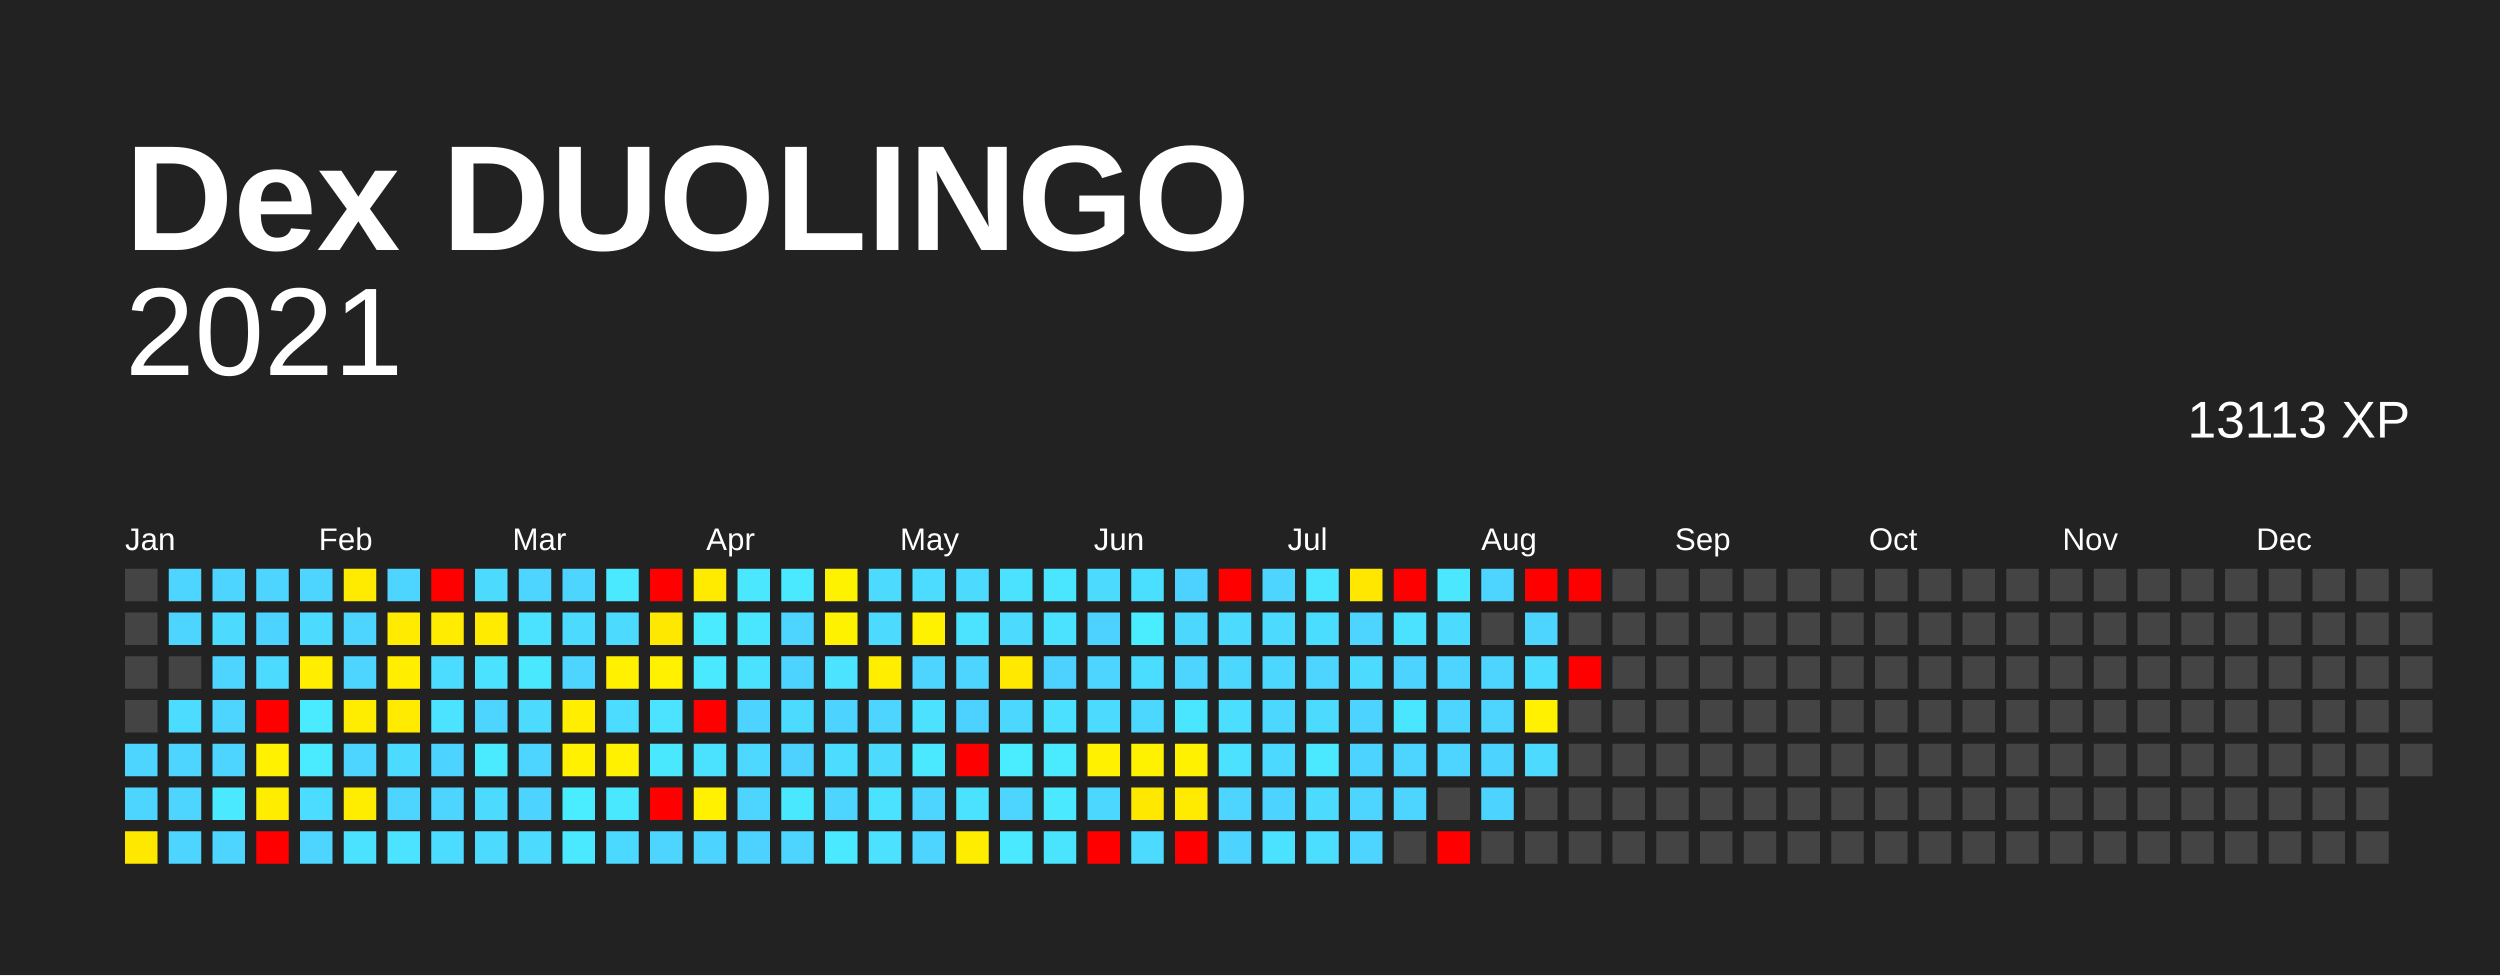
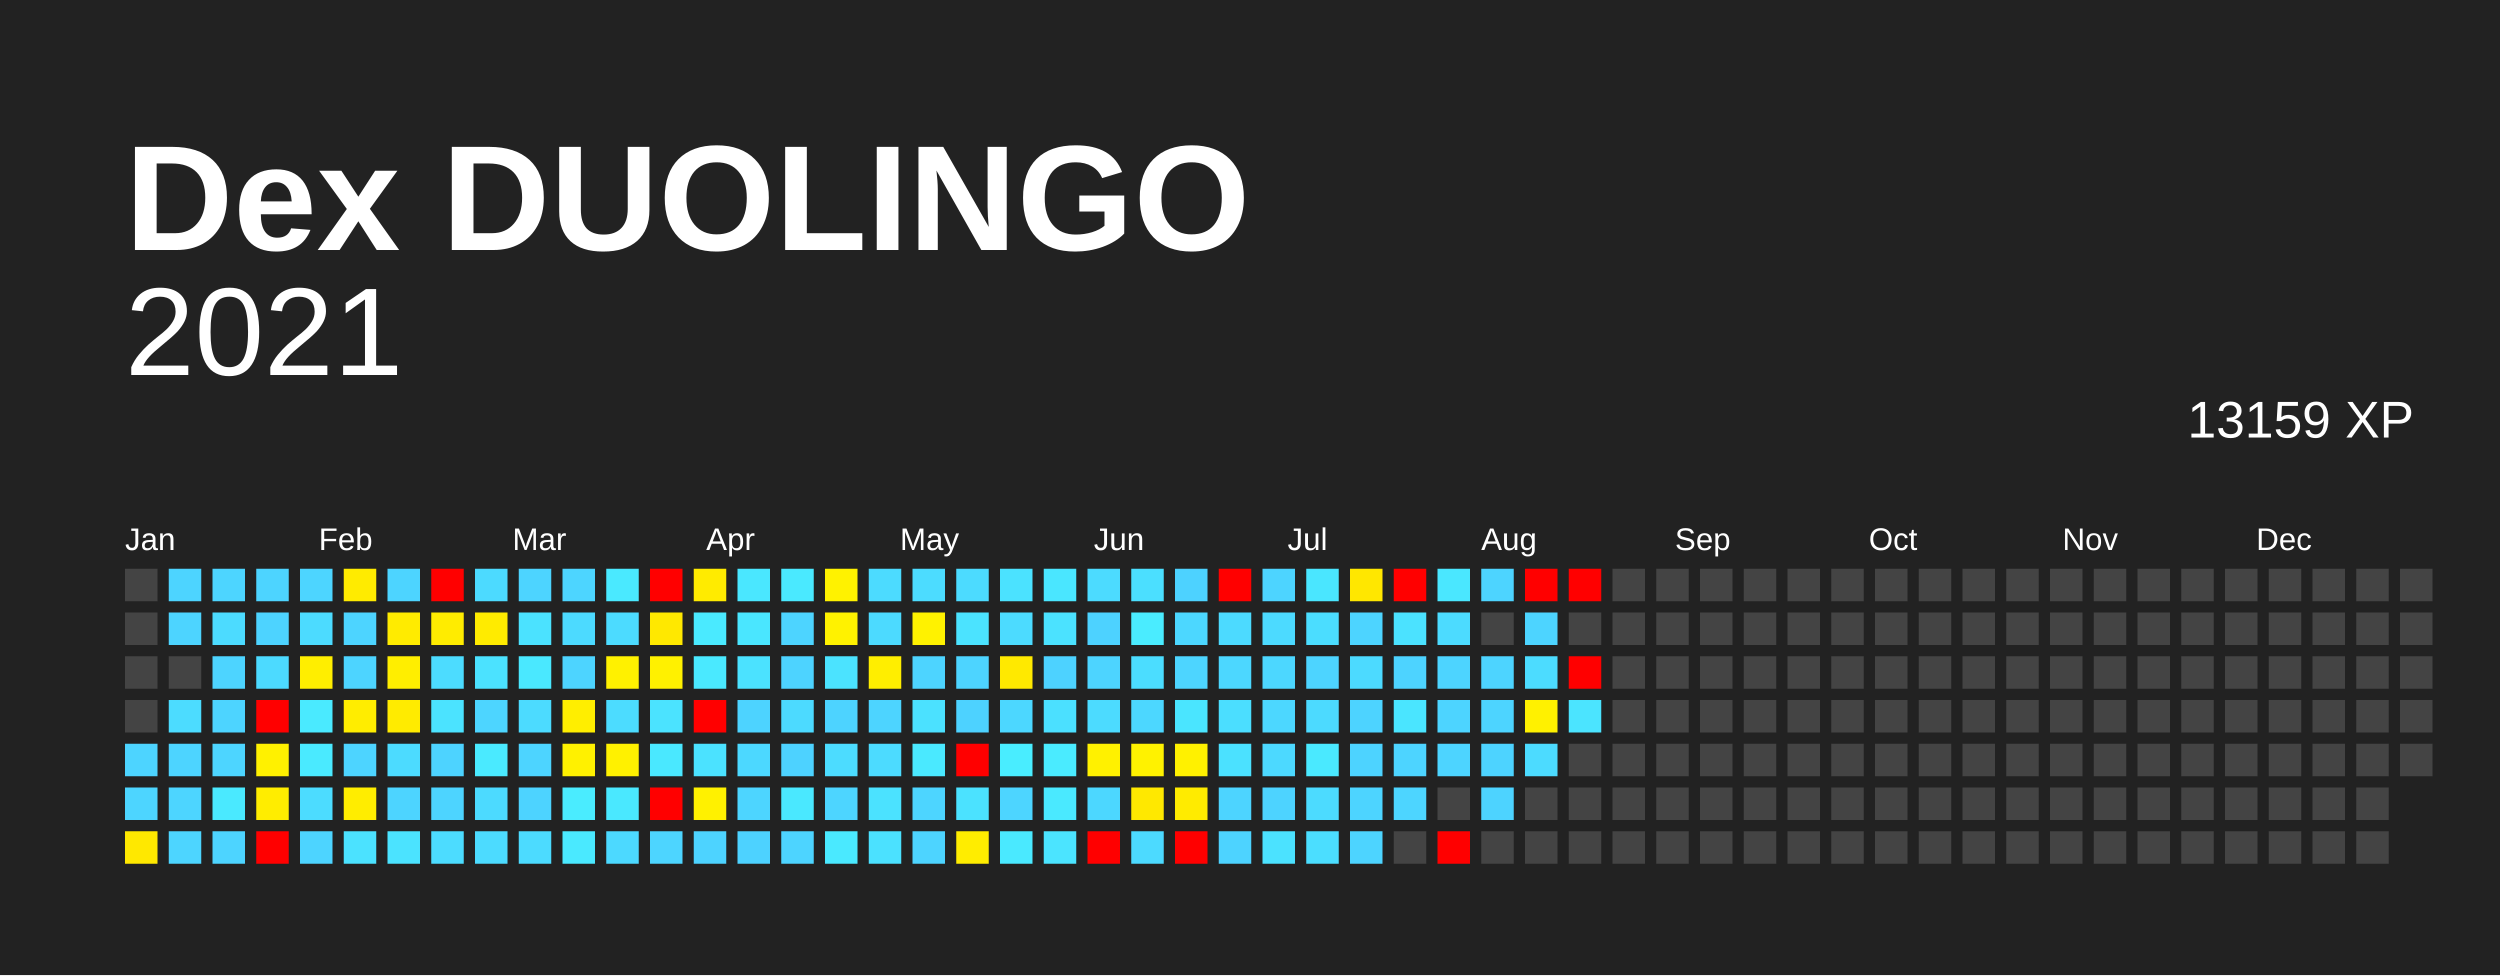
<svg xmlns="http://www.w3.org/2000/svg" baseProfile="full" height="78mm" version="1.1" viewBox="0,0,200,78" width="200mm">
  <defs />
  <rect fill="#222222" height="78" width="200" x="0" y="0" />
  <text fill="#FFFFFF" style="font-size:12px; font-family:Arial; font-weight:bold;" x="10" y="20">Dex DUOLINGO</text>
  <text alignment-baseline="hanging" fill="#FFFFFF" style="font-size:10.0px; font-family:Arial;" x="10" y="30">2021</text>
-   <text alignment-baseline="hanging" fill="#FFFFFF" style="font-size:4.125px; font-family:Arial;" x="175" y="35">13113 XP</text>
+   <text alignment-baseline="hanging" fill="#FFFFFF" style="font-size:4.125px; font-family:Arial;" x="175" y="35">13159 XP</text>
  <text fill="#FFFFFF" style="font-size:2.5px; font-family:Arial" x="10.0" y="44">Jan</text>
  <text fill="#FFFFFF" style="font-size:2.5px; font-family:Arial" x="25.5" y="44">Feb</text>
  <text fill="#FFFFFF" style="font-size:2.5px; font-family:Arial" x="41.0" y="44">Mar</text>
  <text fill="#FFFFFF" style="font-size:2.5px; font-family:Arial" x="56.5" y="44">Apr</text>
  <text fill="#FFFFFF" style="font-size:2.5px; font-family:Arial" x="72.0" y="44">May</text>
  <text fill="#FFFFFF" style="font-size:2.5px; font-family:Arial" x="87.5" y="44">Jun</text>
  <text fill="#FFFFFF" style="font-size:2.5px; font-family:Arial" x="103.0" y="44">Jul</text>
  <text fill="#FFFFFF" style="font-size:2.5px; font-family:Arial" x="118.5" y="44">Aug</text>
  <text fill="#FFFFFF" style="font-size:2.5px; font-family:Arial" x="134.0" y="44">Sep</text>
  <text fill="#FFFFFF" style="font-size:2.5px; font-family:Arial" x="149.5" y="44">Oct</text>
  <text fill="#FFFFFF" style="font-size:2.5px; font-family:Arial" x="165.0" y="44">Nov</text>
  <text fill="#FFFFFF" style="font-size:2.5px; font-family:Arial" x="180.5" y="44">Dec</text>
  <rect fill="#444444" height="2.6" width="2.6" x="10.0" y="45.5" />
  <rect fill="#444444" height="2.6" width="2.6" x="10.0" y="49.0" />
  <rect fill="#444444" height="2.6" width="2.6" x="10.0" y="52.5" />
  <rect fill="#444444" height="2.6" width="2.6" x="10.0" y="56.0" />
  <rect fill="#4dd4ff" height="2.6" width="2.6" x="10.0" y="59.5" />
  <rect fill="#4dd5ff" height="2.6" width="2.6" x="10.0" y="63.0" />
  <rect fill="#ffe800" height="2.6" width="2.6" x="10.0" y="66.5" />
  <rect fill="#4dd4ff" height="2.6" width="2.6" x="13.5" y="45.5" />
  <rect fill="#4dd4ff" height="2.6" width="2.6" x="13.5" y="49.0" />
  <rect fill="#444444" height="2.6" width="2.6" x="13.5" y="52.5" />
  <rect fill="#4cdcff" height="2.6" width="2.6" x="13.5" y="56.0" />
  <rect fill="#4dd4ff" height="2.6" width="2.6" x="13.5" y="59.5" />
  <rect fill="#4dd5ff" height="2.6" width="2.6" x="13.5" y="63.0" />
  <rect fill="#4dd5ff" height="2.6" width="2.6" x="13.5" y="66.5" />
  <rect fill="#4dd5ff" height="2.6" width="2.6" x="17.0" y="45.5" />
  <rect fill="#4cdbff" height="2.6" width="2.6" x="17.0" y="49.0" />
  <rect fill="#4dd4ff" height="2.6" width="2.6" x="17.0" y="52.5" />
  <rect fill="#4dd4ff" height="2.6" width="2.6" x="17.0" y="56.0" />
  <rect fill="#4dd5ff" height="2.6" width="2.6" x="17.0" y="59.5" />
  <rect fill="#4ae9ff" height="2.6" width="2.6" x="17.0" y="63.0" />
  <rect fill="#4dd4ff" height="2.6" width="2.6" x="17.0" y="66.5" />
  <rect fill="#4dd4ff" height="2.6" width="2.6" x="20.5" y="45.5" />
  <rect fill="#4dd3ff" height="2.6" width="2.6" x="20.5" y="49.0" />
  <rect fill="#4cdaff" height="2.6" width="2.6" x="20.5" y="52.5" />
  <rect fill="red" height="2.6" width="2.6" x="20.5" y="56.0" />
  <rect fill="#fff100" height="2.6" width="2.6" x="20.5" y="59.5" />
  <rect fill="#ffed00" height="2.6" width="2.6" x="20.5" y="63.0" />
  <rect fill="red" height="2.6" width="2.6" x="20.5" y="66.5" />
  <rect fill="#4dd5ff" height="2.6" width="2.6" x="24.0" y="45.5" />
  <rect fill="#4cdbff" height="2.6" width="2.6" x="24.0" y="49.0" />
  <rect fill="#ffee00" height="2.6" width="2.6" x="24.0" y="52.5" />
  <rect fill="#4aeaff" height="2.6" width="2.6" x="24.0" y="56.0" />
  <rect fill="#4aeaff" height="2.6" width="2.6" x="24.0" y="59.5" />
  <rect fill="#4cdcff" height="2.6" width="2.6" x="24.0" y="63.0" />
  <rect fill="#4dd4ff" height="2.6" width="2.6" x="24.0" y="66.5" />
  <rect fill="#ffeb00" height="2.6" width="2.6" x="27.5" y="45.5" />
  <rect fill="#4dd4ff" height="2.6" width="2.6" x="27.5" y="49.0" />
  <rect fill="#4dd4ff" height="2.6" width="2.6" x="27.5" y="52.5" />
  <rect fill="#ffed00" height="2.6" width="2.6" x="27.5" y="56.0" />
  <rect fill="#4dd4ff" height="2.6" width="2.6" x="27.5" y="59.5" />
  <rect fill="#ffed00" height="2.6" width="2.6" x="27.5" y="63.0" />
  <rect fill="#4be2ff" height="2.6" width="2.6" x="27.5" y="66.5" />
  <rect fill="#4dd4ff" height="2.6" width="2.6" x="31.0" y="45.5" />
  <rect fill="#ffeb00" height="2.6" width="2.6" x="31.0" y="49.0" />
  <rect fill="#ffee00" height="2.6" width="2.6" x="31.0" y="52.5" />
  <rect fill="#ffeb00" height="2.6" width="2.6" x="31.0" y="56.0" />
  <rect fill="#4cdbff" height="2.6" width="2.6" x="31.0" y="59.5" />
  <rect fill="#4dd4ff" height="2.6" width="2.6" x="31.0" y="63.0" />
  <rect fill="#4be3ff" height="2.6" width="2.6" x="31.0" y="66.5" />
  <rect fill="red" height="2.6" width="2.6" x="34.5" y="45.5" />
  <rect fill="#ffec00" height="2.6" width="2.6" x="34.5" y="49.0" />
  <rect fill="#4cdcff" height="2.6" width="2.6" x="34.5" y="52.5" />
  <rect fill="#4be3ff" height="2.6" width="2.6" x="34.5" y="56.0" />
  <rect fill="#4dd3ff" height="2.6" width="2.6" x="34.5" y="59.5" />
  <rect fill="#4dd4ff" height="2.6" width="2.6" x="34.5" y="63.0" />
  <rect fill="#4cdcff" height="2.6" width="2.6" x="34.5" y="66.5" />
  <rect fill="#4cdaff" height="2.6" width="2.6" x="38.0" y="45.5" />
  <rect fill="#ffeb00" height="2.6" width="2.6" x="38.0" y="49.0" />
  <rect fill="#4be2ff" height="2.6" width="2.6" x="38.0" y="52.5" />
  <rect fill="#4dd5ff" height="2.6" width="2.6" x="38.0" y="56.0" />
  <rect fill="#4aeaff" height="2.6" width="2.6" x="38.0" y="59.5" />
  <rect fill="#4cdaff" height="2.6" width="2.6" x="38.0" y="63.0" />
  <rect fill="#4cdbff" height="2.6" width="2.6" x="38.0" y="66.5" />
  <rect fill="#4dd4ff" height="2.6" width="2.6" x="41.5" y="45.5" />
  <rect fill="#4be2ff" height="2.6" width="2.6" x="41.5" y="49.0" />
  <rect fill="#4ae8ff" height="2.6" width="2.6" x="41.5" y="52.5" />
  <rect fill="#4cdbff" height="2.6" width="2.6" x="41.5" y="56.0" />
  <rect fill="#4dd4ff" height="2.6" width="2.6" x="41.5" y="59.5" />
  <rect fill="#4dd3ff" height="2.6" width="2.6" x="41.5" y="63.0" />
  <rect fill="#4cdbff" height="2.6" width="2.6" x="41.5" y="66.5" />
  <rect fill="#4dd5ff" height="2.6" width="2.6" x="45.0" y="45.5" />
  <rect fill="#4cdaff" height="2.6" width="2.6" x="45.0" y="49.0" />
  <rect fill="#4dd4ff" height="2.6" width="2.6" x="45.0" y="52.5" />
  <rect fill="#ffee00" height="2.6" width="2.6" x="45.0" y="56.0" />
  <rect fill="#fff100" height="2.6" width="2.6" x="45.0" y="59.5" />
  <rect fill="#4aecff" height="2.6" width="2.6" x="45.0" y="63.0" />
  <rect fill="#4ae9ff" height="2.6" width="2.6" x="45.0" y="66.5" />
  <rect fill="#4ae9ff" height="2.6" width="2.6" x="48.5" y="45.5" />
  <rect fill="#4cdbff" height="2.6" width="2.6" x="48.5" y="49.0" />
  <rect fill="#fff100" height="2.6" width="2.6" x="48.5" y="52.5" />
  <rect fill="#4cdcff" height="2.6" width="2.6" x="48.5" y="56.0" />
  <rect fill="#fff100" height="2.6" width="2.6" x="48.5" y="59.5" />
  <rect fill="#4ae8ff" height="2.6" width="2.6" x="48.5" y="63.0" />
  <rect fill="#4cd9ff" height="2.6" width="2.6" x="48.5" y="66.5" />
  <rect fill="red" height="2.6" width="2.6" x="52.0" y="45.5" />
  <rect fill="#ffe800" height="2.6" width="2.6" x="52.0" y="49.0" />
  <rect fill="#fff100" height="2.6" width="2.6" x="52.0" y="52.5" />
  <rect fill="#4be3ff" height="2.6" width="2.6" x="52.0" y="56.0" />
  <rect fill="#4ae8ff" height="2.6" width="2.6" x="52.0" y="59.5" />
  <rect fill="red" height="2.6" width="2.6" x="52.0" y="63.0" />
  <rect fill="#4dd5ff" height="2.6" width="2.6" x="52.0" y="66.5" />
  <rect fill="#ffeb00" height="2.6" width="2.6" x="55.5" y="45.5" />
  <rect fill="#4aeaff" height="2.6" width="2.6" x="55.5" y="49.0" />
  <rect fill="#4ae9ff" height="2.6" width="2.6" x="55.5" y="52.5" />
  <rect fill="red" height="2.6" width="2.6" x="55.5" y="56.0" />
  <rect fill="#4be2ff" height="2.6" width="2.6" x="55.5" y="59.5" />
  <rect fill="#fff100" height="2.6" width="2.6" x="55.5" y="63.0" />
  <rect fill="#4dd3ff" height="2.6" width="2.6" x="55.5" y="66.5" />
  <rect fill="#4ae7ff" height="2.6" width="2.6" x="59.0" y="45.5" />
  <rect fill="#4ae6ff" height="2.6" width="2.6" x="59.0" y="49.0" />
  <rect fill="#4be2ff" height="2.6" width="2.6" x="59.0" y="52.5" />
  <rect fill="#4dd3ff" height="2.6" width="2.6" x="59.0" y="56.0" />
  <rect fill="#4cd8ff" height="2.6" width="2.6" x="59.0" y="59.5" />
  <rect fill="#4dd5ff" height="2.6" width="2.6" x="59.0" y="63.0" />
  <rect fill="#4dd2ff" height="2.6" width="2.6" x="59.0" y="66.5" />
  <rect fill="#4ae9ff" height="2.6" width="2.6" x="62.5" y="45.5" />
  <rect fill="#4dd4ff" height="2.6" width="2.6" x="62.5" y="49.0" />
  <rect fill="#4dd3ff" height="2.6" width="2.6" x="62.5" y="52.5" />
  <rect fill="#4cdaff" height="2.6" width="2.6" x="62.5" y="56.0" />
  <rect fill="#4dd2ff" height="2.6" width="2.6" x="62.5" y="59.5" />
  <rect fill="#4ae8ff" height="2.6" width="2.6" x="62.5" y="63.0" />
  <rect fill="#4dd4ff" height="2.6" width="2.6" x="62.5" y="66.5" />
  <rect fill="#fff200" height="2.6" width="2.6" x="66.0" y="45.5" />
  <rect fill="#fff200" height="2.6" width="2.6" x="66.0" y="49.0" />
  <rect fill="#4be3ff" height="2.6" width="2.6" x="66.0" y="52.5" />
  <rect fill="#4dd3ff" height="2.6" width="2.6" x="66.0" y="56.0" />
  <rect fill="#4cdcff" height="2.6" width="2.6" x="66.0" y="59.5" />
  <rect fill="#4dd5ff" height="2.6" width="2.6" x="66.0" y="63.0" />
  <rect fill="#4ae9ff" height="2.6" width="2.6" x="66.0" y="66.5" />
  <rect fill="#4cdbff" height="2.6" width="2.6" x="69.5" y="45.5" />
  <rect fill="#4cdaff" height="2.6" width="2.6" x="69.5" y="49.0" />
  <rect fill="#ffee00" height="2.6" width="2.6" x="69.5" y="52.5" />
  <rect fill="#4dd4ff" height="2.6" width="2.6" x="69.5" y="56.0" />
  <rect fill="#4cdbff" height="2.6" width="2.6" x="69.5" y="59.5" />
  <rect fill="#4be2ff" height="2.6" width="2.6" x="69.5" y="63.0" />
  <rect fill="#4be1ff" height="2.6" width="2.6" x="69.5" y="66.5" />
  <rect fill="#4cdcff" height="2.6" width="2.6" x="73.0" y="45.5" />
  <rect fill="#fff200" height="2.6" width="2.6" x="73.0" y="49.0" />
  <rect fill="#4dd4ff" height="2.6" width="2.6" x="73.0" y="52.5" />
  <rect fill="#4be1ff" height="2.6" width="2.6" x="73.0" y="56.0" />
  <rect fill="#4ae9ff" height="2.6" width="2.6" x="73.0" y="59.5" />
  <rect fill="#4dd5ff" height="2.6" width="2.6" x="73.0" y="63.0" />
  <rect fill="#4dd4ff" height="2.6" width="2.6" x="73.0" y="66.5" />
  <rect fill="#4cdbff" height="2.6" width="2.6" x="76.5" y="45.5" />
  <rect fill="#4be3ff" height="2.6" width="2.6" x="76.5" y="49.0" />
  <rect fill="#4dd4ff" height="2.6" width="2.6" x="76.5" y="52.5" />
  <rect fill="#4dd2ff" height="2.6" width="2.6" x="76.5" y="56.0" />
  <rect fill="red" height="2.6" width="2.6" x="76.5" y="59.5" />
  <rect fill="#4be2ff" height="2.6" width="2.6" x="76.5" y="63.0" />
  <rect fill="#ffed00" height="2.6" width="2.6" x="76.5" y="66.5" />
  <rect fill="#4be2ff" height="2.6" width="2.6" x="80.0" y="45.5" />
  <rect fill="#4cdbff" height="2.6" width="2.6" x="80.0" y="49.0" />
  <rect fill="#ffe900" height="2.6" width="2.6" x="80.0" y="52.5" />
  <rect fill="#4cd7ff" height="2.6" width="2.6" x="80.0" y="56.0" />
  <rect fill="#49edff" height="2.6" width="2.6" x="80.0" y="59.5" />
  <rect fill="#4dd5ff" height="2.6" width="2.6" x="80.0" y="63.0" />
  <rect fill="#4ae9ff" height="2.6" width="2.6" x="80.0" y="66.5" />
  <rect fill="#4ae6ff" height="2.6" width="2.6" x="83.5" y="45.5" />
  <rect fill="#4be2ff" height="2.6" width="2.6" x="83.5" y="49.0" />
  <rect fill="#4dd2ff" height="2.6" width="2.6" x="83.5" y="52.5" />
  <rect fill="#4be0ff" height="2.6" width="2.6" x="83.5" y="56.0" />
  <rect fill="#4aebff" height="2.6" width="2.6" x="83.5" y="59.5" />
  <rect fill="#4ae9ff" height="2.6" width="2.6" x="83.5" y="63.0" />
  <rect fill="#4be4ff" height="2.6" width="2.6" x="83.5" y="66.5" />
  <rect fill="#4cdbff" height="2.6" width="2.6" x="87.0" y="45.5" />
  <rect fill="#4dd2ff" height="2.6" width="2.6" x="87.0" y="49.0" />
  <rect fill="#4dd4ff" height="2.6" width="2.6" x="87.0" y="52.5" />
  <rect fill="#4cdbff" height="2.6" width="2.6" x="87.0" y="56.0" />
  <rect fill="#fff100" height="2.6" width="2.6" x="87.0" y="59.5" />
  <rect fill="#4cd7ff" height="2.6" width="2.6" x="87.0" y="63.0" />
  <rect fill="red" height="2.6" width="2.6" x="87.0" y="66.5" />
  <rect fill="#4bdfff" height="2.6" width="2.6" x="90.5" y="45.5" />
  <rect fill="#4aecff" height="2.6" width="2.6" x="90.5" y="49.0" />
  <rect fill="#4bddff" height="2.6" width="2.6" x="90.5" y="52.5" />
  <rect fill="#4cd7ff" height="2.6" width="2.6" x="90.5" y="56.0" />
  <rect fill="#fff200" height="2.6" width="2.6" x="90.5" y="59.5" />
  <rect fill="#ffe800" height="2.6" width="2.6" x="90.5" y="63.0" />
  <rect fill="#4cdaff" height="2.6" width="2.6" x="90.5" y="66.5" />
  <rect fill="#4dd2ff" height="2.6" width="2.6" x="94.0" y="45.5" />
  <rect fill="#4cd7ff" height="2.6" width="2.6" x="94.0" y="49.0" />
  <rect fill="#4dd5ff" height="2.6" width="2.6" x="94.0" y="52.5" />
  <rect fill="#4ae5ff" height="2.6" width="2.6" x="94.0" y="56.0" />
  <rect fill="#fff100" height="2.6" width="2.6" x="94.0" y="59.5" />
  <rect fill="#ffeb00" height="2.6" width="2.6" x="94.0" y="63.0" />
  <rect fill="red" height="2.6" width="2.6" x="94.0" y="66.5" />
  <rect fill="red" height="2.6" width="2.6" x="97.5" y="45.5" />
  <rect fill="#4cdaff" height="2.6" width="2.6" x="97.5" y="49.0" />
  <rect fill="#4cd7ff" height="2.6" width="2.6" x="97.5" y="52.5" />
  <rect fill="#4bdeff" height="2.6" width="2.6" x="97.5" y="56.0" />
  <rect fill="#4be1ff" height="2.6" width="2.6" x="97.5" y="59.5" />
  <rect fill="#4dd4ff" height="2.6" width="2.6" x="97.5" y="63.0" />
  <rect fill="#4dd3ff" height="2.6" width="2.6" x="97.5" y="66.5" />
  <rect fill="#4dd4ff" height="2.6" width="2.6" x="101.0" y="45.5" />
  <rect fill="#4cdaff" height="2.6" width="2.6" x="101.0" y="49.0" />
  <rect fill="#4cd7ff" height="2.6" width="2.6" x="101.0" y="52.5" />
  <rect fill="#4cd7ff" height="2.6" width="2.6" x="101.0" y="56.0" />
  <rect fill="#4cd9ff" height="2.6" width="2.6" x="101.0" y="59.5" />
  <rect fill="#4dd3ff" height="2.6" width="2.6" x="101.0" y="63.0" />
  <rect fill="#4be2ff" height="2.6" width="2.6" x="101.0" y="66.5" />
  <rect fill="#4ae6ff" height="2.6" width="2.6" x="104.5" y="45.5" />
  <rect fill="#4bddff" height="2.6" width="2.6" x="104.5" y="49.0" />
  <rect fill="#4dd4ff" height="2.6" width="2.6" x="104.5" y="52.5" />
  <rect fill="#4cdaff" height="2.6" width="2.6" x="104.5" y="56.0" />
  <rect fill="#4ae9ff" height="2.6" width="2.6" x="104.5" y="59.5" />
  <rect fill="#4cdbff" height="2.6" width="2.6" x="104.5" y="63.0" />
  <rect fill="#4bdeff" height="2.6" width="2.6" x="104.5" y="66.5" />
  <rect fill="#ffe700" height="2.6" width="2.6" x="108.0" y="45.5" />
  <rect fill="#4dd4ff" height="2.6" width="2.6" x="108.0" y="49.0" />
  <rect fill="#4cdaff" height="2.6" width="2.6" x="108.0" y="52.5" />
  <rect fill="#4dd3ff" height="2.6" width="2.6" x="108.0" y="56.0" />
  <rect fill="#4dd3ff" height="2.6" width="2.6" x="108.0" y="59.5" />
  <rect fill="#4dd4ff" height="2.6" width="2.6" x="108.0" y="63.0" />
  <rect fill="#4dd4ff" height="2.6" width="2.6" x="108.0" y="66.5" />
  <rect fill="red" height="2.6" width="2.6" x="111.5" y="45.5" />
  <rect fill="#4be2ff" height="2.6" width="2.6" x="111.5" y="49.0" />
  <rect fill="#4dd3ff" height="2.6" width="2.6" x="111.5" y="52.5" />
  <rect fill="#4ae5ff" height="2.6" width="2.6" x="111.5" y="56.0" />
  <rect fill="#4dd4ff" height="2.6" width="2.6" x="111.5" y="59.5" />
  <rect fill="#4dd5ff" height="2.6" width="2.6" x="111.5" y="63.0" />
  <rect fill="#444444" height="2.6" width="2.6" x="111.5" y="66.5" />
  <rect fill="#4ae7ff" height="2.6" width="2.6" x="115.0" y="45.5" />
  <rect fill="#4cdbff" height="2.6" width="2.6" x="115.0" y="49.0" />
  <rect fill="#4dd4ff" height="2.6" width="2.6" x="115.0" y="52.5" />
  <rect fill="#4dd4ff" height="2.6" width="2.6" x="115.0" y="56.0" />
  <rect fill="#4dd4ff" height="2.6" width="2.6" x="115.0" y="59.5" />
  <rect fill="#444444" height="2.6" width="2.6" x="115.0" y="63.0" />
  <rect fill="red" height="2.6" width="2.6" x="115.0" y="66.5" />
  <rect fill="#4dd4ff" height="2.6" width="2.6" x="118.5" y="45.5" />
  <rect fill="#444444" height="2.6" width="2.6" x="118.5" y="49.0" />
  <rect fill="#4dd4ff" height="2.6" width="2.6" x="118.5" y="52.5" />
  <rect fill="#4dd4ff" height="2.6" width="2.6" x="118.5" y="56.0" />
  <rect fill="#4dd3ff" height="2.6" width="2.6" x="118.5" y="59.5" />
  <rect fill="#4dd3ff" height="2.6" width="2.6" x="118.5" y="63.0" />
  <rect fill="#444444" height="2.6" width="2.6" x="118.5" y="66.5" />
  <rect fill="red" height="2.6" width="2.6" x="122.0" y="45.5" />
  <rect fill="#4dd4ff" height="2.6" width="2.6" x="122.0" y="49.0" />
  <rect fill="#4cdcff" height="2.6" width="2.6" x="122.0" y="52.5" />
  <rect fill="#fff100" height="2.6" width="2.6" x="122.0" y="56.0" />
  <rect fill="#4cdbff" height="2.6" width="2.6" x="122.0" y="59.5" />
  <rect fill="#444444" height="2.6" width="2.6" x="122.0" y="63.0" />
  <rect fill="#444444" height="2.6" width="2.6" x="122.0" y="66.5" />
  <rect fill="red" height="2.6" width="2.6" x="125.5" y="45.5" />
  <rect fill="#444444" height="2.6" width="2.6" x="125.5" y="49.0" />
  <rect fill="red" height="2.6" width="2.6" x="125.5" y="52.5" />
-   <rect fill="#444444" height="2.6" width="2.6" x="125.5" y="56.0" />
+   <rect fill="#4be4ff" height="2.6" width="2.6" x="125.5" y="56.0" />
  <rect fill="#444444" height="2.6" width="2.6" x="125.5" y="59.5" />
  <rect fill="#444444" height="2.6" width="2.6" x="125.5" y="63.0" />
  <rect fill="#444444" height="2.6" width="2.6" x="125.5" y="66.5" />
  <rect fill="#444444" height="2.6" width="2.6" x="129.0" y="45.5" />
  <rect fill="#444444" height="2.6" width="2.6" x="129.0" y="49.0" />
  <rect fill="#444444" height="2.6" width="2.6" x="129.0" y="52.5" />
  <rect fill="#444444" height="2.6" width="2.6" x="129.0" y="56.0" />
  <rect fill="#444444" height="2.6" width="2.6" x="129.0" y="59.5" />
  <rect fill="#444444" height="2.6" width="2.6" x="129.0" y="63.0" />
  <rect fill="#444444" height="2.6" width="2.6" x="129.0" y="66.5" />
  <rect fill="#444444" height="2.6" width="2.6" x="132.5" y="45.5" />
  <rect fill="#444444" height="2.6" width="2.6" x="132.5" y="49.0" />
  <rect fill="#444444" height="2.6" width="2.6" x="132.5" y="52.5" />
  <rect fill="#444444" height="2.6" width="2.6" x="132.5" y="56.0" />
  <rect fill="#444444" height="2.6" width="2.6" x="132.5" y="59.5" />
  <rect fill="#444444" height="2.6" width="2.6" x="132.5" y="63.0" />
  <rect fill="#444444" height="2.6" width="2.6" x="132.5" y="66.5" />
  <rect fill="#444444" height="2.6" width="2.6" x="136.0" y="45.5" />
  <rect fill="#444444" height="2.6" width="2.6" x="136.0" y="49.0" />
  <rect fill="#444444" height="2.6" width="2.6" x="136.0" y="52.5" />
  <rect fill="#444444" height="2.6" width="2.6" x="136.0" y="56.0" />
  <rect fill="#444444" height="2.6" width="2.6" x="136.0" y="59.5" />
  <rect fill="#444444" height="2.6" width="2.6" x="136.0" y="63.0" />
  <rect fill="#444444" height="2.6" width="2.6" x="136.0" y="66.5" />
  <rect fill="#444444" height="2.6" width="2.6" x="139.5" y="45.5" />
  <rect fill="#444444" height="2.6" width="2.6" x="139.5" y="49.0" />
  <rect fill="#444444" height="2.6" width="2.6" x="139.5" y="52.5" />
  <rect fill="#444444" height="2.6" width="2.6" x="139.5" y="56.0" />
  <rect fill="#444444" height="2.6" width="2.6" x="139.5" y="59.5" />
  <rect fill="#444444" height="2.6" width="2.6" x="139.5" y="63.0" />
  <rect fill="#444444" height="2.6" width="2.6" x="139.5" y="66.5" />
  <rect fill="#444444" height="2.6" width="2.6" x="143.0" y="45.5" />
  <rect fill="#444444" height="2.6" width="2.6" x="143.0" y="49.0" />
  <rect fill="#444444" height="2.6" width="2.6" x="143.0" y="52.5" />
  <rect fill="#444444" height="2.6" width="2.6" x="143.0" y="56.0" />
  <rect fill="#444444" height="2.6" width="2.6" x="143.0" y="59.5" />
  <rect fill="#444444" height="2.6" width="2.6" x="143.0" y="63.0" />
  <rect fill="#444444" height="2.6" width="2.6" x="143.0" y="66.5" />
  <rect fill="#444444" height="2.6" width="2.6" x="146.5" y="45.5" />
  <rect fill="#444444" height="2.6" width="2.6" x="146.5" y="49.0" />
  <rect fill="#444444" height="2.6" width="2.6" x="146.5" y="52.5" />
  <rect fill="#444444" height="2.6" width="2.6" x="146.5" y="56.0" />
  <rect fill="#444444" height="2.6" width="2.6" x="146.5" y="59.5" />
  <rect fill="#444444" height="2.6" width="2.6" x="146.5" y="63.0" />
  <rect fill="#444444" height="2.6" width="2.6" x="146.5" y="66.5" />
  <rect fill="#444444" height="2.6" width="2.6" x="150.0" y="45.5" />
  <rect fill="#444444" height="2.6" width="2.6" x="150.0" y="49.0" />
  <rect fill="#444444" height="2.6" width="2.6" x="150.0" y="52.5" />
  <rect fill="#444444" height="2.6" width="2.6" x="150.0" y="56.0" />
  <rect fill="#444444" height="2.6" width="2.6" x="150.0" y="59.5" />
  <rect fill="#444444" height="2.6" width="2.6" x="150.0" y="63.0" />
  <rect fill="#444444" height="2.6" width="2.6" x="150.0" y="66.5" />
  <rect fill="#444444" height="2.6" width="2.6" x="153.5" y="45.5" />
  <rect fill="#444444" height="2.6" width="2.6" x="153.5" y="49.0" />
  <rect fill="#444444" height="2.6" width="2.6" x="153.5" y="52.5" />
  <rect fill="#444444" height="2.6" width="2.6" x="153.5" y="56.0" />
  <rect fill="#444444" height="2.6" width="2.6" x="153.5" y="59.5" />
  <rect fill="#444444" height="2.6" width="2.6" x="153.5" y="63.0" />
  <rect fill="#444444" height="2.6" width="2.6" x="153.5" y="66.5" />
  <rect fill="#444444" height="2.6" width="2.6" x="157.0" y="45.5" />
  <rect fill="#444444" height="2.6" width="2.6" x="157.0" y="49.0" />
  <rect fill="#444444" height="2.6" width="2.6" x="157.0" y="52.5" />
  <rect fill="#444444" height="2.6" width="2.6" x="157.0" y="56.0" />
  <rect fill="#444444" height="2.6" width="2.6" x="157.0" y="59.5" />
  <rect fill="#444444" height="2.6" width="2.6" x="157.0" y="63.0" />
  <rect fill="#444444" height="2.6" width="2.6" x="157.0" y="66.5" />
  <rect fill="#444444" height="2.6" width="2.6" x="160.5" y="45.5" />
  <rect fill="#444444" height="2.6" width="2.6" x="160.5" y="49.0" />
  <rect fill="#444444" height="2.6" width="2.6" x="160.5" y="52.5" />
  <rect fill="#444444" height="2.6" width="2.6" x="160.5" y="56.0" />
  <rect fill="#444444" height="2.6" width="2.6" x="160.5" y="59.5" />
  <rect fill="#444444" height="2.6" width="2.6" x="160.5" y="63.0" />
  <rect fill="#444444" height="2.6" width="2.6" x="160.5" y="66.5" />
  <rect fill="#444444" height="2.6" width="2.6" x="164.0" y="45.5" />
  <rect fill="#444444" height="2.6" width="2.6" x="164.0" y="49.0" />
  <rect fill="#444444" height="2.6" width="2.6" x="164.0" y="52.5" />
  <rect fill="#444444" height="2.6" width="2.6" x="164.0" y="56.0" />
  <rect fill="#444444" height="2.6" width="2.6" x="164.0" y="59.5" />
  <rect fill="#444444" height="2.6" width="2.6" x="164.0" y="63.0" />
  <rect fill="#444444" height="2.6" width="2.6" x="164.0" y="66.5" />
  <rect fill="#444444" height="2.6" width="2.6" x="167.5" y="45.5" />
  <rect fill="#444444" height="2.6" width="2.6" x="167.5" y="49.0" />
  <rect fill="#444444" height="2.6" width="2.6" x="167.5" y="52.5" />
  <rect fill="#444444" height="2.6" width="2.6" x="167.5" y="56.0" />
  <rect fill="#444444" height="2.6" width="2.6" x="167.5" y="59.5" />
  <rect fill="#444444" height="2.6" width="2.6" x="167.5" y="63.0" />
  <rect fill="#444444" height="2.6" width="2.6" x="167.5" y="66.5" />
  <rect fill="#444444" height="2.6" width="2.6" x="171.0" y="45.5" />
  <rect fill="#444444" height="2.6" width="2.6" x="171.0" y="49.0" />
  <rect fill="#444444" height="2.6" width="2.6" x="171.0" y="52.5" />
  <rect fill="#444444" height="2.6" width="2.6" x="171.0" y="56.0" />
  <rect fill="#444444" height="2.6" width="2.6" x="171.0" y="59.5" />
  <rect fill="#444444" height="2.6" width="2.6" x="171.0" y="63.0" />
  <rect fill="#444444" height="2.6" width="2.6" x="171.0" y="66.5" />
  <rect fill="#444444" height="2.6" width="2.6" x="174.5" y="45.5" />
  <rect fill="#444444" height="2.6" width="2.6" x="174.5" y="49.0" />
  <rect fill="#444444" height="2.6" width="2.6" x="174.5" y="52.5" />
  <rect fill="#444444" height="2.6" width="2.6" x="174.5" y="56.0" />
  <rect fill="#444444" height="2.6" width="2.6" x="174.5" y="59.5" />
  <rect fill="#444444" height="2.6" width="2.6" x="174.5" y="63.0" />
  <rect fill="#444444" height="2.6" width="2.6" x="174.5" y="66.5" />
  <rect fill="#444444" height="2.6" width="2.6" x="178.0" y="45.5" />
  <rect fill="#444444" height="2.6" width="2.6" x="178.0" y="49.0" />
  <rect fill="#444444" height="2.6" width="2.6" x="178.0" y="52.5" />
  <rect fill="#444444" height="2.6" width="2.6" x="178.0" y="56.0" />
  <rect fill="#444444" height="2.6" width="2.6" x="178.0" y="59.5" />
  <rect fill="#444444" height="2.6" width="2.6" x="178.0" y="63.0" />
  <rect fill="#444444" height="2.6" width="2.6" x="178.0" y="66.5" />
  <rect fill="#444444" height="2.6" width="2.6" x="181.5" y="45.5" />
  <rect fill="#444444" height="2.6" width="2.6" x="181.5" y="49.0" />
  <rect fill="#444444" height="2.6" width="2.6" x="181.5" y="52.5" />
  <rect fill="#444444" height="2.6" width="2.6" x="181.5" y="56.0" />
  <rect fill="#444444" height="2.6" width="2.6" x="181.5" y="59.5" />
  <rect fill="#444444" height="2.6" width="2.6" x="181.5" y="63.0" />
  <rect fill="#444444" height="2.6" width="2.6" x="181.5" y="66.5" />
  <rect fill="#444444" height="2.6" width="2.6" x="185.0" y="45.5" />
  <rect fill="#444444" height="2.6" width="2.6" x="185.0" y="49.0" />
  <rect fill="#444444" height="2.6" width="2.6" x="185.0" y="52.5" />
  <rect fill="#444444" height="2.6" width="2.6" x="185.0" y="56.0" />
  <rect fill="#444444" height="2.6" width="2.6" x="185.0" y="59.5" />
  <rect fill="#444444" height="2.6" width="2.6" x="185.0" y="63.0" />
  <rect fill="#444444" height="2.6" width="2.6" x="185.0" y="66.5" />
  <rect fill="#444444" height="2.6" width="2.6" x="188.5" y="45.5" />
  <rect fill="#444444" height="2.6" width="2.6" x="188.5" y="49.0" />
  <rect fill="#444444" height="2.6" width="2.6" x="188.5" y="52.5" />
  <rect fill="#444444" height="2.6" width="2.6" x="188.5" y="56.0" />
  <rect fill="#444444" height="2.6" width="2.6" x="188.5" y="59.5" />
  <rect fill="#444444" height="2.6" width="2.6" x="188.5" y="63.0" />
  <rect fill="#444444" height="2.6" width="2.6" x="188.5" y="66.5" />
  <rect fill="#444444" height="2.6" width="2.6" x="192.0" y="45.5" />
  <rect fill="#444444" height="2.6" width="2.6" x="192.0" y="49.0" />
  <rect fill="#444444" height="2.6" width="2.6" x="192.0" y="52.5" />
  <rect fill="#444444" height="2.6" width="2.6" x="192.0" y="56.0" />
  <rect fill="#444444" height="2.6" width="2.6" x="192.0" y="59.5" />
</svg>
